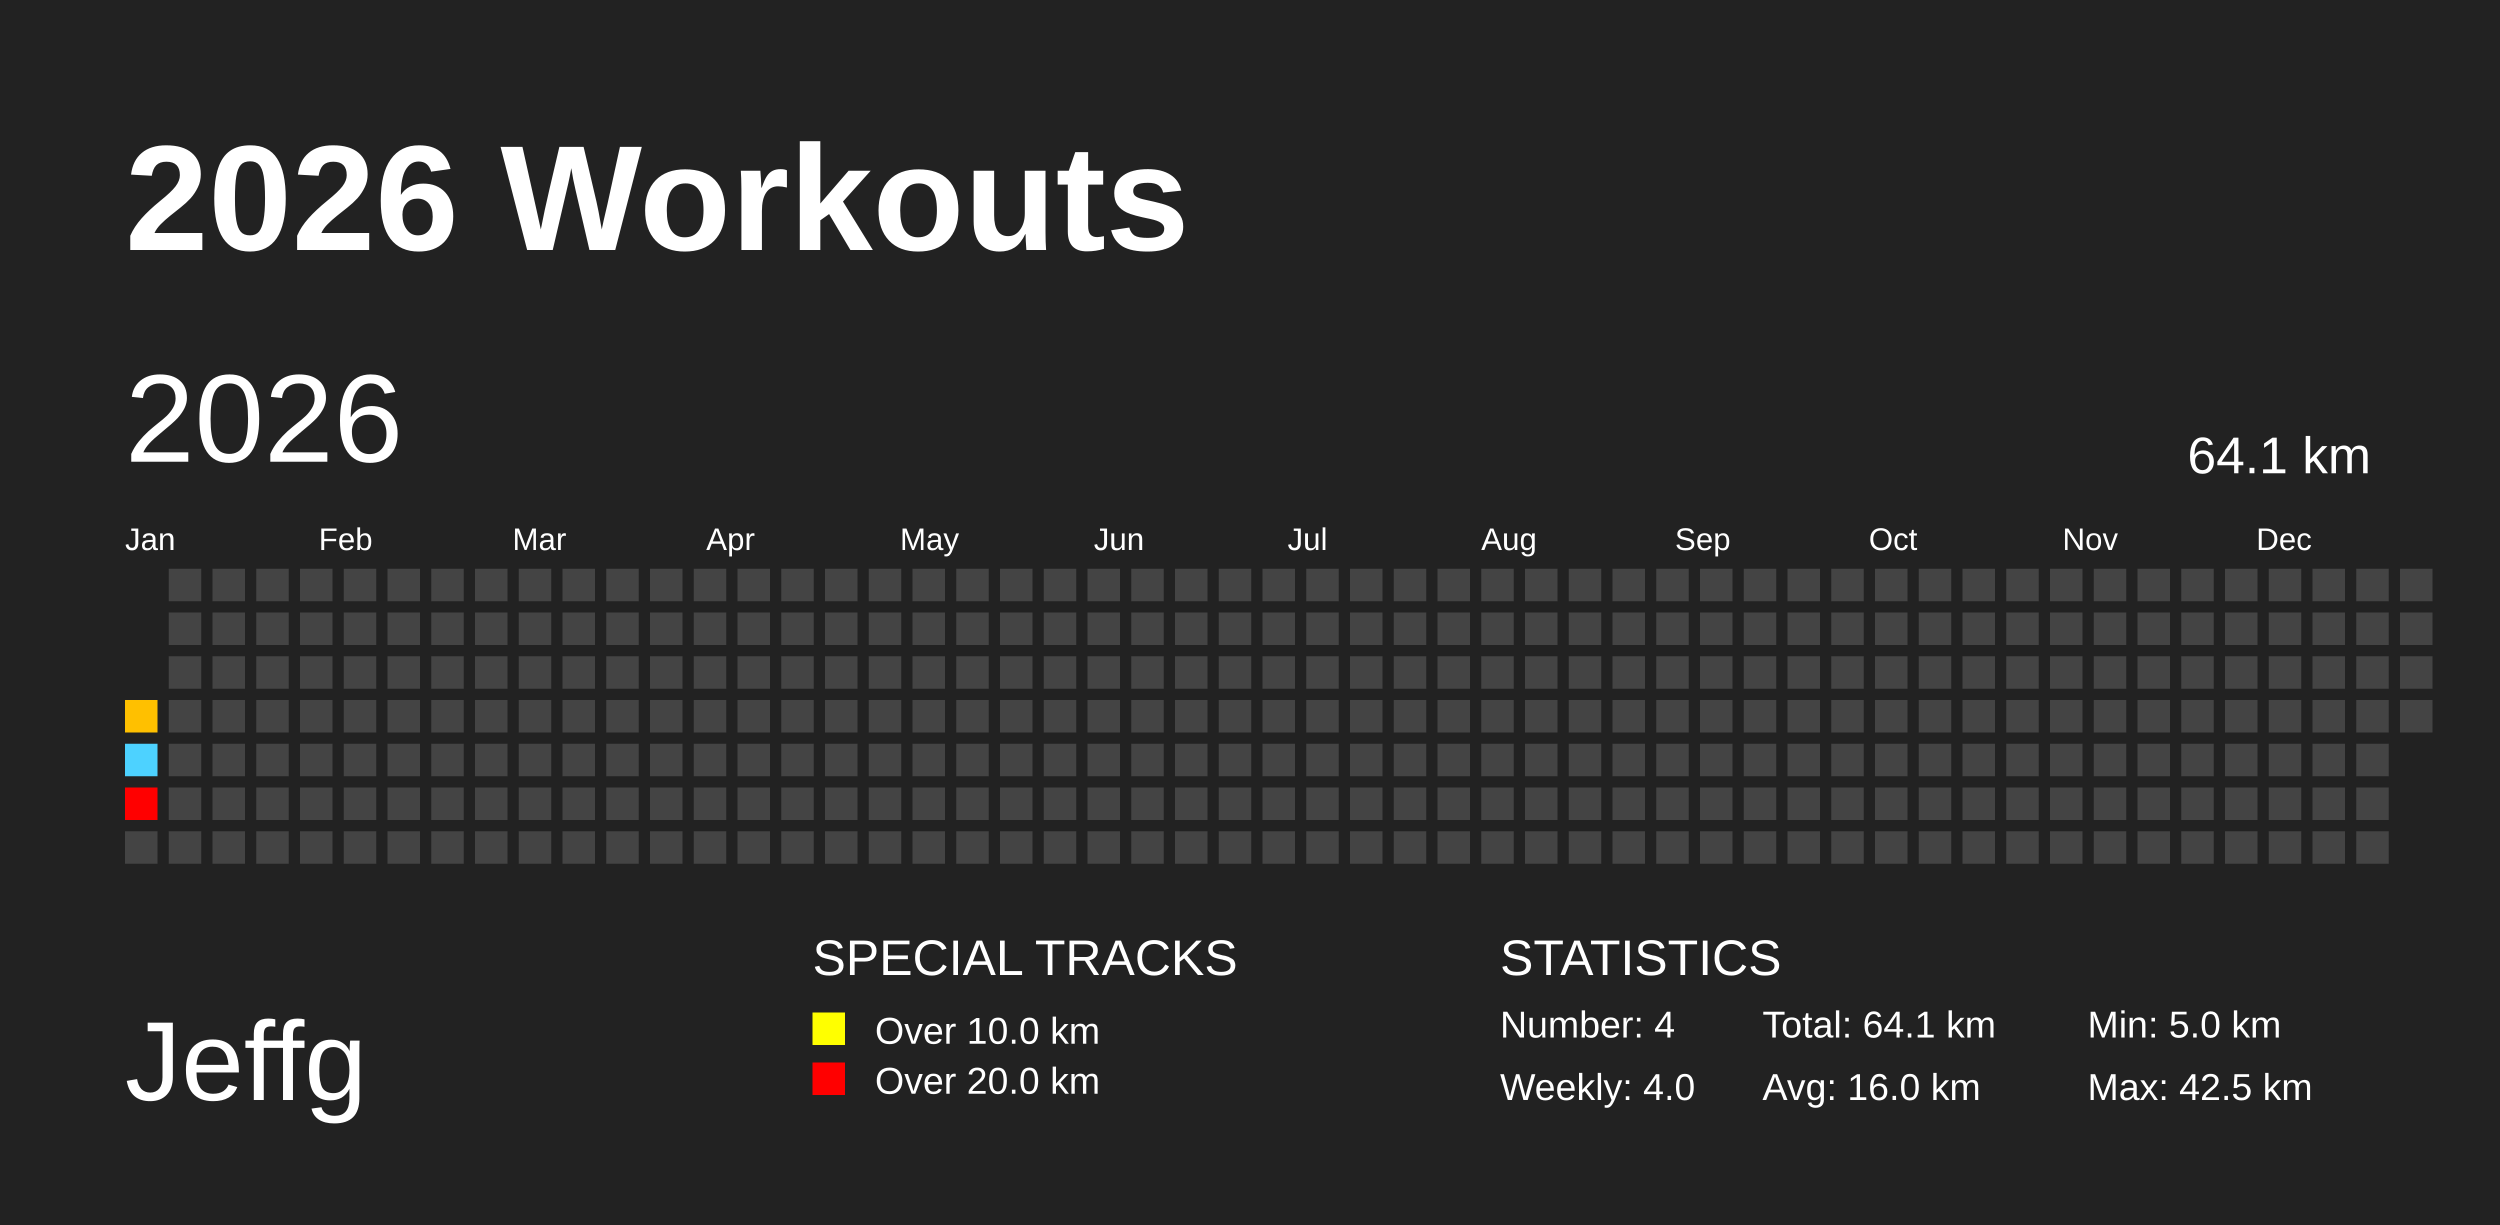
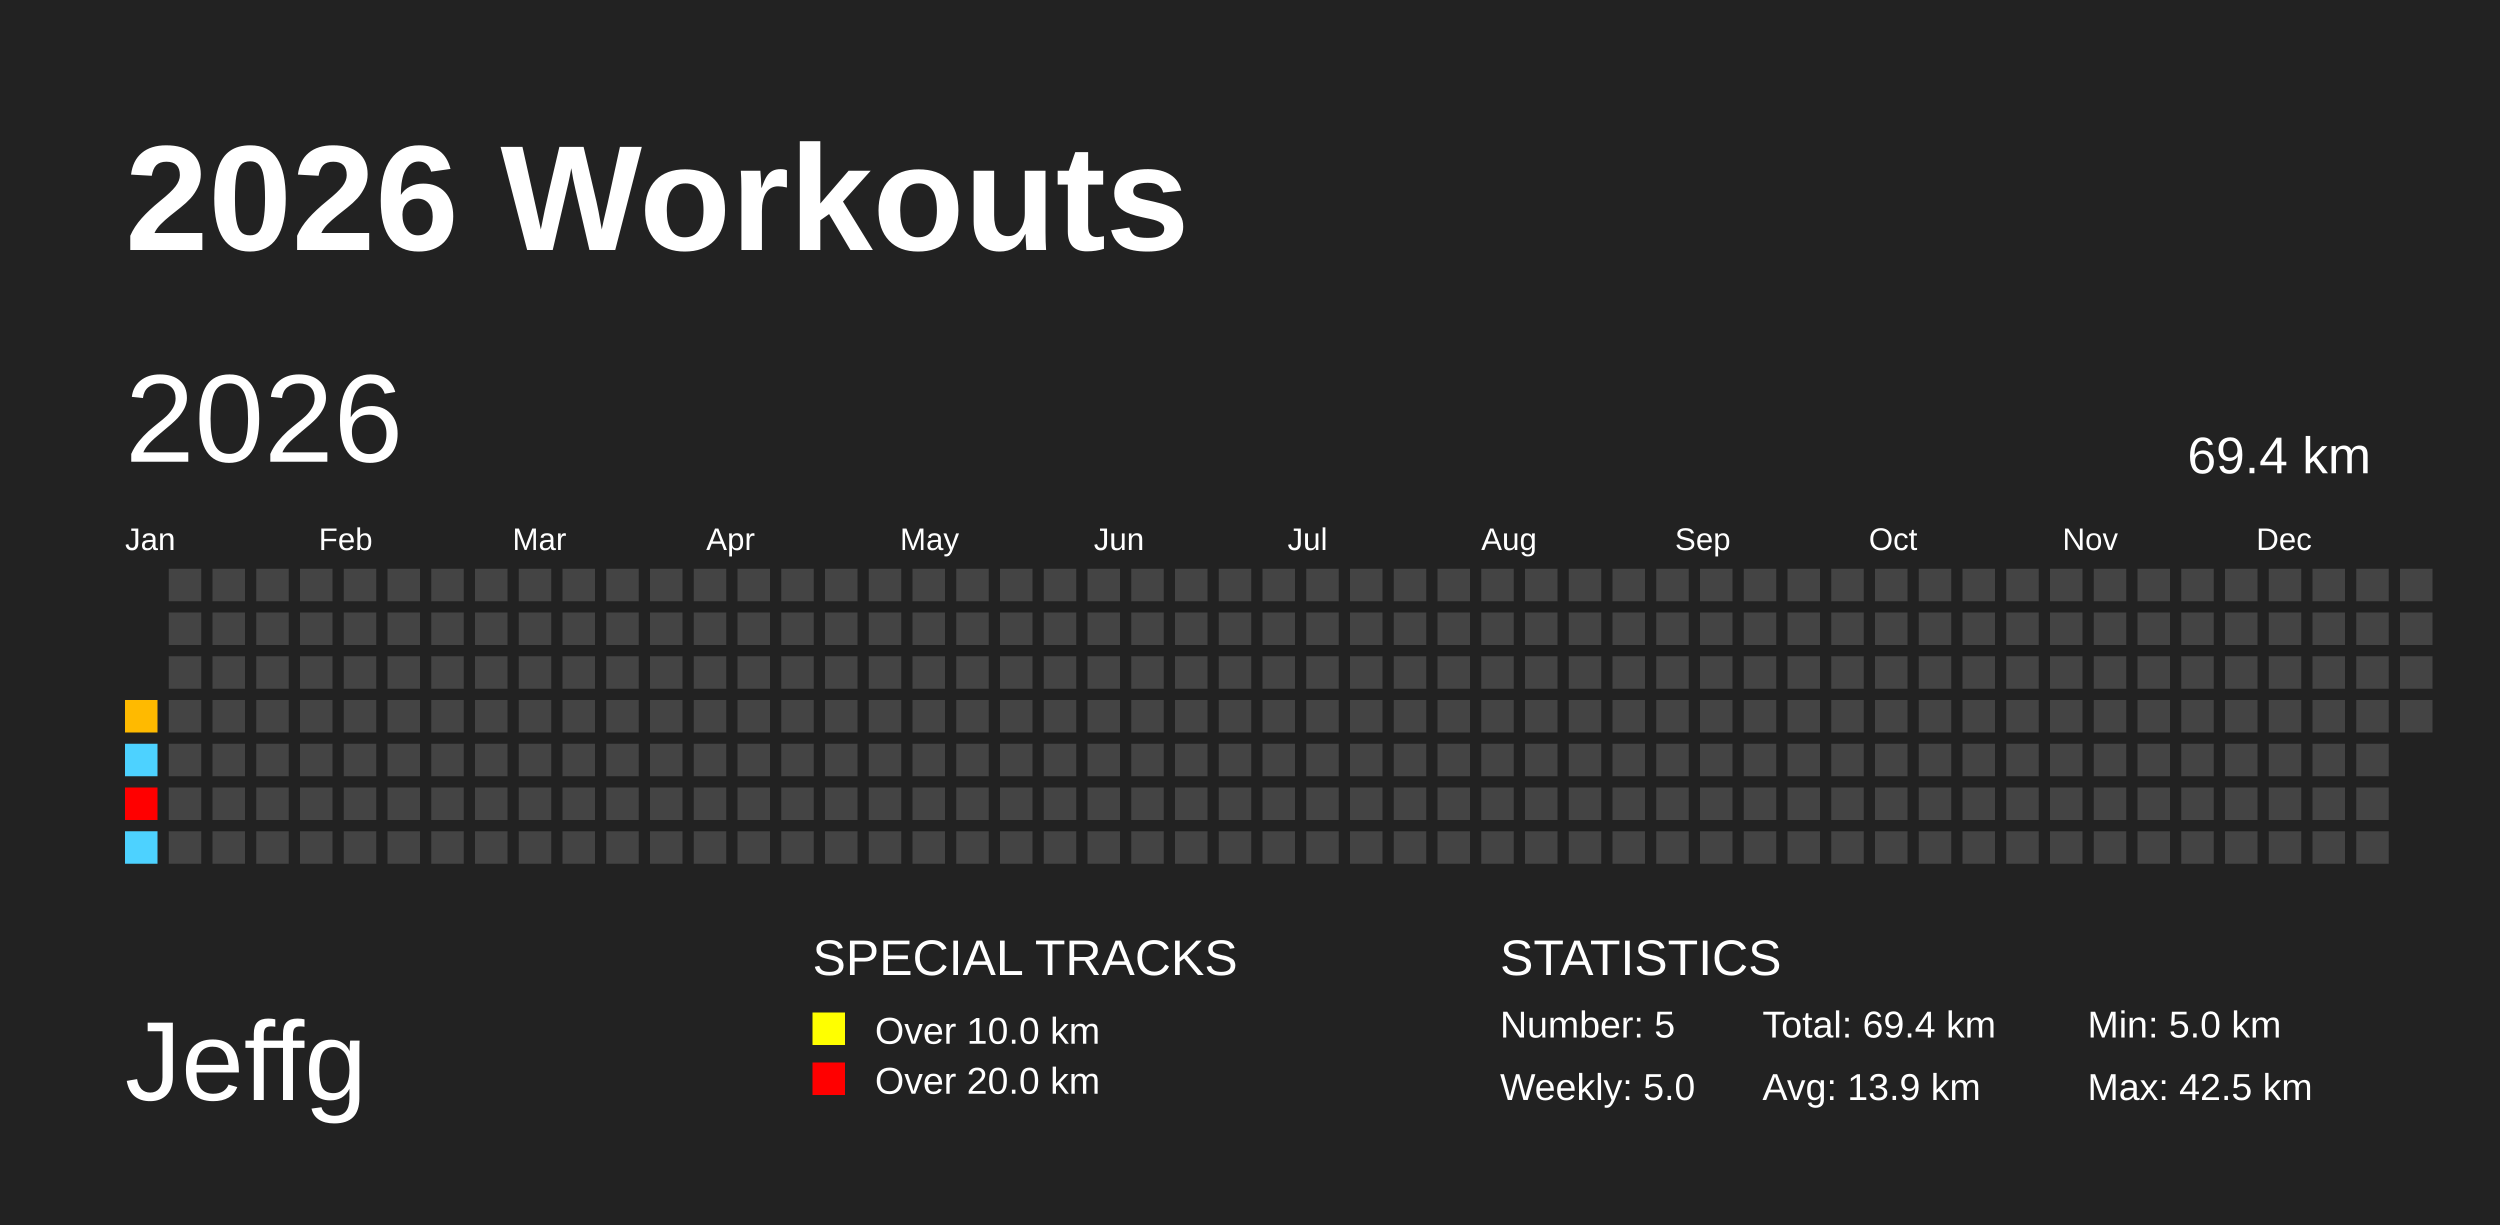
<svg xmlns="http://www.w3.org/2000/svg" baseProfile="full" height="98mm" version="1.1" viewBox="0,0,200,98" width="200mm">
  <defs />
  <rect fill="#222222" height="98" width="200" x="0" y="0" />
  <text fill="#FFFFFF" style="font-size:12px; font-family:Arial; font-weight:bold;" x="10" y="20">2026 Workouts</text>
  <text fill="#FFFFFF" style="font-size:9px; font-family:Arial" x="10" y="88">Jeffg</text>
  <text fill="#FFFFFF" style="font-size:4px; font-family:Arial" x="65" y="78">SPECIAL TRACKS</text>
  <rect fill="yellow" height="2.6" width="2.6" x="65" y="81" />
  <text fill="#FFFFFF" style="font-size:3px; font-family:Arial" x="70" y="83.5">Over 10.0 km</text>
  <rect fill="red" height="2.6" width="2.6" x="65" y="85" />
  <text fill="#FFFFFF" style="font-size:3px; font-family:Arial" x="70" y="87.5">Over 20.0 km</text>
  <text fill="#FFFFFF" style="font-size:4px; font-family:Arial" x="120" y="78">STATISTICS</text>
-   <text fill="#FFFFFF" style="font-size:3px; font-family:Arial" x="120" y="83">Number: 4</text>
-   <text fill="#FFFFFF" style="font-size:3px; font-family:Arial" x="120" y="88">Weekly: 4.0</text>
-   <text fill="#FFFFFF" style="font-size:3px; font-family:Arial" x="141" y="83">Total: 64.1 km</text>
-   <text fill="#FFFFFF" style="font-size:3px; font-family:Arial" x="141" y="88">Avg: 16.0 km</text>
+   <text fill="#FFFFFF" style="font-size:3px; font-family:Arial" x="120" y="83">Number: 5</text>
+   <text fill="#FFFFFF" style="font-size:3px; font-family:Arial" x="120" y="88">Weekly: 5.0</text>
+   <text fill="#FFFFFF" style="font-size:3px; font-family:Arial" x="141" y="83">Total: 69.4 km</text>
+   <text fill="#FFFFFF" style="font-size:3px; font-family:Arial" x="141" y="88">Avg: 13.9 km</text>
  <text fill="#FFFFFF" style="font-size:3px; font-family:Arial" x="167" y="83">Min: 5.0 km</text>
  <text fill="#FFFFFF" style="font-size:3px; font-family:Arial" x="167" y="88">Max: 42.5 km</text>
  <text dominant-baseline="hanging" fill="#FFFFFF" style="font-size:10.0px; font-family:Arial;" x="10" y="30">2026</text>
-   <text dominant-baseline="hanging" fill="#FFFFFF" style="font-size:4.125px; font-family:Arial;" x="175" y="35">64.1 km</text>
+   <text dominant-baseline="hanging" fill="#FFFFFF" style="font-size:4.125px; font-family:Arial;" x="175" y="35">69.4 km</text>
  <text fill="#FFFFFF" style="font-size:2.5px; font-family:Arial" x="10.0" y="44">Jan</text>
  <text fill="#FFFFFF" style="font-size:2.5px; font-family:Arial" x="25.5" y="44">Feb</text>
  <text fill="#FFFFFF" style="font-size:2.5px; font-family:Arial" x="41.0" y="44">Mar</text>
  <text fill="#FFFFFF" style="font-size:2.5px; font-family:Arial" x="56.5" y="44">Apr</text>
  <text fill="#FFFFFF" style="font-size:2.5px; font-family:Arial" x="72.0" y="44">May</text>
  <text fill="#FFFFFF" style="font-size:2.5px; font-family:Arial" x="87.5" y="44">Jun</text>
  <text fill="#FFFFFF" style="font-size:2.5px; font-family:Arial" x="103.0" y="44">Jul</text>
  <text fill="#FFFFFF" style="font-size:2.5px; font-family:Arial" x="118.5" y="44">Aug</text>
  <text fill="#FFFFFF" style="font-size:2.5px; font-family:Arial" x="134.0" y="44">Sep</text>
  <text fill="#FFFFFF" style="font-size:2.5px; font-family:Arial" x="149.5" y="44">Oct</text>
  <text fill="#FFFFFF" style="font-size:2.5px; font-family:Arial" x="165.0" y="44">Nov</text>
  <text fill="#FFFFFF" style="font-size:2.5px; font-family:Arial" x="180.5" y="44">Dec</text>
-   <rect fill="#ffc000" height="2.6" width="2.6" x="10.0" y="56.0" />
+   <rect fill="#ffba00" height="2.6" width="2.6" x="10.0" y="56.0" />
  <rect fill="#4dd2ff" height="2.6" width="2.6" x="10.0" y="59.5" />
  <rect fill="red" height="2.6" width="2.6" x="10.0" y="63.0" />
-   <rect fill="#444444" height="2.6" width="2.6" x="10.0" y="66.5" />
+   <rect fill="#4dd2ff" height="2.6" width="2.6" x="10.0" y="66.5" />
  <rect fill="#444444" height="2.6" width="2.6" x="13.5" y="45.5" />
  <rect fill="#444444" height="2.6" width="2.6" x="13.5" y="49.0" />
  <rect fill="#444444" height="2.6" width="2.6" x="13.5" y="52.5" />
  <rect fill="#444444" height="2.6" width="2.6" x="13.5" y="56.0" />
  <rect fill="#444444" height="2.6" width="2.6" x="13.5" y="59.5" />
  <rect fill="#444444" height="2.6" width="2.6" x="13.5" y="63.0" />
  <rect fill="#444444" height="2.6" width="2.6" x="13.5" y="66.5" />
  <rect fill="#444444" height="2.6" width="2.6" x="17.0" y="45.5" />
  <rect fill="#444444" height="2.6" width="2.6" x="17.0" y="49.0" />
  <rect fill="#444444" height="2.6" width="2.6" x="17.0" y="52.5" />
  <rect fill="#444444" height="2.6" width="2.6" x="17.0" y="56.0" />
  <rect fill="#444444" height="2.6" width="2.6" x="17.0" y="59.5" />
  <rect fill="#444444" height="2.6" width="2.6" x="17.0" y="63.0" />
  <rect fill="#444444" height="2.6" width="2.6" x="17.0" y="66.5" />
  <rect fill="#444444" height="2.6" width="2.6" x="20.5" y="45.5" />
  <rect fill="#444444" height="2.6" width="2.6" x="20.5" y="49.0" />
  <rect fill="#444444" height="2.6" width="2.6" x="20.5" y="52.5" />
  <rect fill="#444444" height="2.6" width="2.6" x="20.5" y="56.0" />
  <rect fill="#444444" height="2.6" width="2.6" x="20.5" y="59.5" />
  <rect fill="#444444" height="2.6" width="2.6" x="20.5" y="63.0" />
  <rect fill="#444444" height="2.6" width="2.6" x="20.5" y="66.5" />
  <rect fill="#444444" height="2.6" width="2.6" x="24.0" y="45.5" />
  <rect fill="#444444" height="2.6" width="2.6" x="24.0" y="49.0" />
  <rect fill="#444444" height="2.6" width="2.6" x="24.0" y="52.5" />
  <rect fill="#444444" height="2.6" width="2.6" x="24.0" y="56.0" />
  <rect fill="#444444" height="2.6" width="2.6" x="24.0" y="59.5" />
  <rect fill="#444444" height="2.6" width="2.6" x="24.0" y="63.0" />
  <rect fill="#444444" height="2.6" width="2.6" x="24.0" y="66.5" />
  <rect fill="#444444" height="2.6" width="2.6" x="27.5" y="45.5" />
  <rect fill="#444444" height="2.6" width="2.6" x="27.5" y="49.0" />
  <rect fill="#444444" height="2.6" width="2.6" x="27.5" y="52.5" />
  <rect fill="#444444" height="2.6" width="2.6" x="27.5" y="56.0" />
  <rect fill="#444444" height="2.6" width="2.6" x="27.5" y="59.5" />
  <rect fill="#444444" height="2.6" width="2.6" x="27.5" y="63.0" />
  <rect fill="#444444" height="2.6" width="2.6" x="27.5" y="66.5" />
  <rect fill="#444444" height="2.6" width="2.6" x="31.0" y="45.5" />
  <rect fill="#444444" height="2.6" width="2.6" x="31.0" y="49.0" />
  <rect fill="#444444" height="2.6" width="2.6" x="31.0" y="52.5" />
  <rect fill="#444444" height="2.6" width="2.6" x="31.0" y="56.0" />
  <rect fill="#444444" height="2.6" width="2.6" x="31.0" y="59.5" />
  <rect fill="#444444" height="2.6" width="2.6" x="31.0" y="63.0" />
  <rect fill="#444444" height="2.6" width="2.6" x="31.0" y="66.5" />
  <rect fill="#444444" height="2.6" width="2.6" x="34.5" y="45.5" />
  <rect fill="#444444" height="2.6" width="2.6" x="34.5" y="49.0" />
  <rect fill="#444444" height="2.6" width="2.6" x="34.5" y="52.5" />
  <rect fill="#444444" height="2.6" width="2.6" x="34.5" y="56.0" />
  <rect fill="#444444" height="2.6" width="2.6" x="34.5" y="59.5" />
  <rect fill="#444444" height="2.6" width="2.6" x="34.5" y="63.0" />
  <rect fill="#444444" height="2.6" width="2.6" x="34.5" y="66.5" />
  <rect fill="#444444" height="2.6" width="2.6" x="38.0" y="45.5" />
  <rect fill="#444444" height="2.6" width="2.6" x="38.0" y="49.0" />
  <rect fill="#444444" height="2.6" width="2.6" x="38.0" y="52.5" />
  <rect fill="#444444" height="2.6" width="2.6" x="38.0" y="56.0" />
  <rect fill="#444444" height="2.6" width="2.6" x="38.0" y="59.5" />
  <rect fill="#444444" height="2.6" width="2.6" x="38.0" y="63.0" />
  <rect fill="#444444" height="2.6" width="2.6" x="38.0" y="66.5" />
  <rect fill="#444444" height="2.6" width="2.6" x="41.5" y="45.5" />
  <rect fill="#444444" height="2.6" width="2.6" x="41.5" y="49.0" />
  <rect fill="#444444" height="2.6" width="2.6" x="41.5" y="52.5" />
  <rect fill="#444444" height="2.6" width="2.6" x="41.5" y="56.0" />
  <rect fill="#444444" height="2.6" width="2.6" x="41.5" y="59.5" />
  <rect fill="#444444" height="2.6" width="2.6" x="41.5" y="63.0" />
  <rect fill="#444444" height="2.6" width="2.6" x="41.5" y="66.5" />
  <rect fill="#444444" height="2.6" width="2.6" x="45.0" y="45.5" />
  <rect fill="#444444" height="2.6" width="2.6" x="45.0" y="49.0" />
  <rect fill="#444444" height="2.6" width="2.6" x="45.0" y="52.5" />
  <rect fill="#444444" height="2.6" width="2.6" x="45.0" y="56.0" />
  <rect fill="#444444" height="2.6" width="2.6" x="45.0" y="59.5" />
  <rect fill="#444444" height="2.6" width="2.6" x="45.0" y="63.0" />
  <rect fill="#444444" height="2.6" width="2.6" x="45.0" y="66.5" />
  <rect fill="#444444" height="2.6" width="2.6" x="48.5" y="45.5" />
  <rect fill="#444444" height="2.6" width="2.6" x="48.5" y="49.0" />
  <rect fill="#444444" height="2.6" width="2.6" x="48.5" y="52.5" />
  <rect fill="#444444" height="2.6" width="2.6" x="48.5" y="56.0" />
  <rect fill="#444444" height="2.6" width="2.6" x="48.5" y="59.5" />
  <rect fill="#444444" height="2.6" width="2.6" x="48.5" y="63.0" />
  <rect fill="#444444" height="2.6" width="2.6" x="48.5" y="66.5" />
  <rect fill="#444444" height="2.6" width="2.6" x="52.0" y="45.5" />
  <rect fill="#444444" height="2.6" width="2.6" x="52.0" y="49.0" />
  <rect fill="#444444" height="2.6" width="2.6" x="52.0" y="52.5" />
  <rect fill="#444444" height="2.6" width="2.6" x="52.0" y="56.0" />
  <rect fill="#444444" height="2.6" width="2.6" x="52.0" y="59.5" />
  <rect fill="#444444" height="2.6" width="2.6" x="52.0" y="63.0" />
  <rect fill="#444444" height="2.6" width="2.6" x="52.0" y="66.5" />
  <rect fill="#444444" height="2.6" width="2.6" x="55.5" y="45.5" />
  <rect fill="#444444" height="2.6" width="2.6" x="55.5" y="49.0" />
  <rect fill="#444444" height="2.6" width="2.6" x="55.5" y="52.5" />
  <rect fill="#444444" height="2.6" width="2.6" x="55.5" y="56.0" />
  <rect fill="#444444" height="2.6" width="2.6" x="55.5" y="59.5" />
  <rect fill="#444444" height="2.6" width="2.6" x="55.5" y="63.0" />
  <rect fill="#444444" height="2.6" width="2.6" x="55.5" y="66.5" />
  <rect fill="#444444" height="2.6" width="2.6" x="59.0" y="45.5" />
  <rect fill="#444444" height="2.6" width="2.6" x="59.0" y="49.0" />
  <rect fill="#444444" height="2.6" width="2.6" x="59.0" y="52.5" />
  <rect fill="#444444" height="2.6" width="2.6" x="59.0" y="56.0" />
  <rect fill="#444444" height="2.6" width="2.6" x="59.0" y="59.5" />
  <rect fill="#444444" height="2.6" width="2.6" x="59.0" y="63.0" />
  <rect fill="#444444" height="2.6" width="2.6" x="59.0" y="66.5" />
  <rect fill="#444444" height="2.6" width="2.6" x="62.5" y="45.5" />
  <rect fill="#444444" height="2.6" width="2.6" x="62.5" y="49.0" />
  <rect fill="#444444" height="2.6" width="2.6" x="62.5" y="52.5" />
  <rect fill="#444444" height="2.6" width="2.6" x="62.5" y="56.0" />
  <rect fill="#444444" height="2.6" width="2.6" x="62.5" y="59.5" />
  <rect fill="#444444" height="2.6" width="2.6" x="62.5" y="63.0" />
  <rect fill="#444444" height="2.6" width="2.6" x="62.5" y="66.5" />
  <rect fill="#444444" height="2.6" width="2.6" x="66.0" y="45.5" />
  <rect fill="#444444" height="2.6" width="2.6" x="66.0" y="49.0" />
  <rect fill="#444444" height="2.6" width="2.6" x="66.0" y="52.5" />
  <rect fill="#444444" height="2.6" width="2.6" x="66.0" y="56.0" />
  <rect fill="#444444" height="2.6" width="2.6" x="66.0" y="59.5" />
  <rect fill="#444444" height="2.6" width="2.6" x="66.0" y="63.0" />
  <rect fill="#444444" height="2.6" width="2.6" x="66.0" y="66.5" />
  <rect fill="#444444" height="2.6" width="2.6" x="69.5" y="45.5" />
  <rect fill="#444444" height="2.6" width="2.6" x="69.5" y="49.0" />
  <rect fill="#444444" height="2.6" width="2.6" x="69.5" y="52.5" />
  <rect fill="#444444" height="2.6" width="2.6" x="69.5" y="56.0" />
  <rect fill="#444444" height="2.6" width="2.6" x="69.5" y="59.5" />
  <rect fill="#444444" height="2.6" width="2.6" x="69.5" y="63.0" />
  <rect fill="#444444" height="2.6" width="2.6" x="69.5" y="66.5" />
  <rect fill="#444444" height="2.6" width="2.6" x="73.0" y="45.5" />
  <rect fill="#444444" height="2.6" width="2.6" x="73.0" y="49.0" />
  <rect fill="#444444" height="2.6" width="2.6" x="73.0" y="52.5" />
  <rect fill="#444444" height="2.6" width="2.6" x="73.0" y="56.0" />
  <rect fill="#444444" height="2.6" width="2.6" x="73.0" y="59.5" />
  <rect fill="#444444" height="2.6" width="2.6" x="73.0" y="63.0" />
  <rect fill="#444444" height="2.6" width="2.6" x="73.0" y="66.5" />
  <rect fill="#444444" height="2.6" width="2.6" x="76.5" y="45.5" />
  <rect fill="#444444" height="2.6" width="2.6" x="76.5" y="49.0" />
  <rect fill="#444444" height="2.6" width="2.6" x="76.5" y="52.5" />
  <rect fill="#444444" height="2.6" width="2.6" x="76.5" y="56.0" />
  <rect fill="#444444" height="2.6" width="2.6" x="76.5" y="59.5" />
  <rect fill="#444444" height="2.6" width="2.6" x="76.5" y="63.0" />
  <rect fill="#444444" height="2.6" width="2.6" x="76.5" y="66.5" />
  <rect fill="#444444" height="2.6" width="2.6" x="80.0" y="45.5" />
  <rect fill="#444444" height="2.6" width="2.6" x="80.0" y="49.0" />
  <rect fill="#444444" height="2.6" width="2.6" x="80.0" y="52.5" />
  <rect fill="#444444" height="2.6" width="2.6" x="80.0" y="56.0" />
  <rect fill="#444444" height="2.6" width="2.6" x="80.0" y="59.5" />
  <rect fill="#444444" height="2.6" width="2.6" x="80.0" y="63.0" />
  <rect fill="#444444" height="2.6" width="2.6" x="80.0" y="66.5" />
  <rect fill="#444444" height="2.6" width="2.6" x="83.5" y="45.5" />
  <rect fill="#444444" height="2.6" width="2.6" x="83.5" y="49.0" />
  <rect fill="#444444" height="2.6" width="2.6" x="83.5" y="52.5" />
  <rect fill="#444444" height="2.6" width="2.6" x="83.5" y="56.0" />
  <rect fill="#444444" height="2.6" width="2.6" x="83.5" y="59.5" />
  <rect fill="#444444" height="2.6" width="2.6" x="83.5" y="63.0" />
  <rect fill="#444444" height="2.6" width="2.6" x="83.5" y="66.5" />
  <rect fill="#444444" height="2.6" width="2.6" x="87.0" y="45.5" />
  <rect fill="#444444" height="2.6" width="2.6" x="87.0" y="49.0" />
  <rect fill="#444444" height="2.6" width="2.6" x="87.0" y="52.5" />
  <rect fill="#444444" height="2.6" width="2.6" x="87.0" y="56.0" />
  <rect fill="#444444" height="2.6" width="2.6" x="87.0" y="59.5" />
  <rect fill="#444444" height="2.6" width="2.6" x="87.0" y="63.0" />
  <rect fill="#444444" height="2.6" width="2.6" x="87.0" y="66.5" />
  <rect fill="#444444" height="2.6" width="2.6" x="90.5" y="45.5" />
  <rect fill="#444444" height="2.6" width="2.6" x="90.5" y="49.0" />
  <rect fill="#444444" height="2.6" width="2.6" x="90.5" y="52.5" />
  <rect fill="#444444" height="2.6" width="2.6" x="90.5" y="56.0" />
  <rect fill="#444444" height="2.6" width="2.6" x="90.5" y="59.5" />
  <rect fill="#444444" height="2.6" width="2.6" x="90.5" y="63.0" />
  <rect fill="#444444" height="2.6" width="2.6" x="90.5" y="66.5" />
  <rect fill="#444444" height="2.6" width="2.6" x="94.0" y="45.5" />
  <rect fill="#444444" height="2.6" width="2.6" x="94.0" y="49.0" />
  <rect fill="#444444" height="2.6" width="2.6" x="94.0" y="52.5" />
  <rect fill="#444444" height="2.6" width="2.6" x="94.0" y="56.0" />
  <rect fill="#444444" height="2.6" width="2.6" x="94.0" y="59.5" />
  <rect fill="#444444" height="2.6" width="2.6" x="94.0" y="63.0" />
  <rect fill="#444444" height="2.6" width="2.6" x="94.0" y="66.5" />
  <rect fill="#444444" height="2.6" width="2.6" x="97.5" y="45.5" />
  <rect fill="#444444" height="2.6" width="2.6" x="97.5" y="49.0" />
  <rect fill="#444444" height="2.6" width="2.6" x="97.5" y="52.5" />
  <rect fill="#444444" height="2.6" width="2.6" x="97.5" y="56.0" />
  <rect fill="#444444" height="2.6" width="2.6" x="97.5" y="59.5" />
  <rect fill="#444444" height="2.6" width="2.6" x="97.5" y="63.0" />
  <rect fill="#444444" height="2.6" width="2.6" x="97.5" y="66.5" />
  <rect fill="#444444" height="2.6" width="2.6" x="101.0" y="45.5" />
  <rect fill="#444444" height="2.6" width="2.6" x="101.0" y="49.0" />
  <rect fill="#444444" height="2.6" width="2.6" x="101.0" y="52.5" />
  <rect fill="#444444" height="2.6" width="2.6" x="101.0" y="56.0" />
  <rect fill="#444444" height="2.6" width="2.6" x="101.0" y="59.5" />
  <rect fill="#444444" height="2.6" width="2.6" x="101.0" y="63.0" />
  <rect fill="#444444" height="2.6" width="2.6" x="101.0" y="66.5" />
  <rect fill="#444444" height="2.6" width="2.6" x="104.5" y="45.5" />
  <rect fill="#444444" height="2.6" width="2.6" x="104.5" y="49.0" />
  <rect fill="#444444" height="2.6" width="2.6" x="104.5" y="52.5" />
  <rect fill="#444444" height="2.6" width="2.6" x="104.5" y="56.0" />
  <rect fill="#444444" height="2.6" width="2.6" x="104.5" y="59.5" />
  <rect fill="#444444" height="2.6" width="2.6" x="104.5" y="63.0" />
  <rect fill="#444444" height="2.6" width="2.6" x="104.5" y="66.5" />
  <rect fill="#444444" height="2.6" width="2.6" x="108.0" y="45.5" />
  <rect fill="#444444" height="2.6" width="2.6" x="108.0" y="49.0" />
  <rect fill="#444444" height="2.6" width="2.6" x="108.0" y="52.5" />
  <rect fill="#444444" height="2.6" width="2.6" x="108.0" y="56.0" />
  <rect fill="#444444" height="2.6" width="2.6" x="108.0" y="59.5" />
  <rect fill="#444444" height="2.6" width="2.6" x="108.0" y="63.0" />
  <rect fill="#444444" height="2.6" width="2.6" x="108.0" y="66.5" />
  <rect fill="#444444" height="2.6" width="2.6" x="111.5" y="45.5" />
  <rect fill="#444444" height="2.6" width="2.6" x="111.5" y="49.0" />
  <rect fill="#444444" height="2.6" width="2.6" x="111.5" y="52.5" />
  <rect fill="#444444" height="2.6" width="2.6" x="111.5" y="56.0" />
  <rect fill="#444444" height="2.6" width="2.6" x="111.5" y="59.5" />
  <rect fill="#444444" height="2.6" width="2.6" x="111.5" y="63.0" />
  <rect fill="#444444" height="2.6" width="2.6" x="111.5" y="66.5" />
  <rect fill="#444444" height="2.6" width="2.6" x="115.0" y="45.5" />
  <rect fill="#444444" height="2.6" width="2.6" x="115.0" y="49.0" />
  <rect fill="#444444" height="2.6" width="2.6" x="115.0" y="52.5" />
  <rect fill="#444444" height="2.6" width="2.6" x="115.0" y="56.0" />
  <rect fill="#444444" height="2.6" width="2.6" x="115.0" y="59.5" />
  <rect fill="#444444" height="2.6" width="2.6" x="115.0" y="63.0" />
  <rect fill="#444444" height="2.6" width="2.6" x="115.0" y="66.5" />
  <rect fill="#444444" height="2.6" width="2.6" x="118.5" y="45.5" />
  <rect fill="#444444" height="2.6" width="2.6" x="118.5" y="49.0" />
  <rect fill="#444444" height="2.6" width="2.6" x="118.5" y="52.5" />
  <rect fill="#444444" height="2.6" width="2.6" x="118.5" y="56.0" />
  <rect fill="#444444" height="2.6" width="2.6" x="118.5" y="59.5" />
  <rect fill="#444444" height="2.6" width="2.6" x="118.5" y="63.0" />
  <rect fill="#444444" height="2.6" width="2.6" x="118.5" y="66.5" />
  <rect fill="#444444" height="2.6" width="2.6" x="122.0" y="45.5" />
  <rect fill="#444444" height="2.6" width="2.6" x="122.0" y="49.0" />
  <rect fill="#444444" height="2.6" width="2.6" x="122.0" y="52.5" />
  <rect fill="#444444" height="2.6" width="2.6" x="122.0" y="56.0" />
  <rect fill="#444444" height="2.6" width="2.6" x="122.0" y="59.5" />
  <rect fill="#444444" height="2.6" width="2.6" x="122.0" y="63.0" />
  <rect fill="#444444" height="2.6" width="2.6" x="122.0" y="66.5" />
  <rect fill="#444444" height="2.6" width="2.6" x="125.5" y="45.5" />
  <rect fill="#444444" height="2.6" width="2.6" x="125.5" y="49.0" />
  <rect fill="#444444" height="2.6" width="2.6" x="125.5" y="52.5" />
  <rect fill="#444444" height="2.6" width="2.6" x="125.5" y="56.0" />
  <rect fill="#444444" height="2.6" width="2.6" x="125.5" y="59.5" />
  <rect fill="#444444" height="2.6" width="2.6" x="125.5" y="63.0" />
  <rect fill="#444444" height="2.6" width="2.6" x="125.5" y="66.5" />
  <rect fill="#444444" height="2.6" width="2.6" x="129.0" y="45.5" />
  <rect fill="#444444" height="2.6" width="2.6" x="129.0" y="49.0" />
  <rect fill="#444444" height="2.6" width="2.6" x="129.0" y="52.5" />
  <rect fill="#444444" height="2.6" width="2.6" x="129.0" y="56.0" />
  <rect fill="#444444" height="2.6" width="2.6" x="129.0" y="59.5" />
  <rect fill="#444444" height="2.6" width="2.6" x="129.0" y="63.0" />
  <rect fill="#444444" height="2.6" width="2.6" x="129.0" y="66.5" />
  <rect fill="#444444" height="2.6" width="2.6" x="132.5" y="45.5" />
  <rect fill="#444444" height="2.6" width="2.6" x="132.5" y="49.0" />
  <rect fill="#444444" height="2.6" width="2.6" x="132.5" y="52.5" />
  <rect fill="#444444" height="2.6" width="2.6" x="132.5" y="56.0" />
  <rect fill="#444444" height="2.6" width="2.6" x="132.5" y="59.5" />
  <rect fill="#444444" height="2.6" width="2.6" x="132.5" y="63.0" />
  <rect fill="#444444" height="2.6" width="2.6" x="132.5" y="66.5" />
  <rect fill="#444444" height="2.6" width="2.6" x="136.0" y="45.5" />
  <rect fill="#444444" height="2.6" width="2.6" x="136.0" y="49.0" />
  <rect fill="#444444" height="2.6" width="2.6" x="136.0" y="52.5" />
  <rect fill="#444444" height="2.6" width="2.6" x="136.0" y="56.0" />
  <rect fill="#444444" height="2.6" width="2.6" x="136.0" y="59.5" />
  <rect fill="#444444" height="2.6" width="2.6" x="136.0" y="63.0" />
  <rect fill="#444444" height="2.6" width="2.6" x="136.0" y="66.5" />
  <rect fill="#444444" height="2.6" width="2.6" x="139.5" y="45.5" />
  <rect fill="#444444" height="2.6" width="2.6" x="139.5" y="49.0" />
  <rect fill="#444444" height="2.6" width="2.6" x="139.5" y="52.5" />
  <rect fill="#444444" height="2.6" width="2.6" x="139.5" y="56.0" />
  <rect fill="#444444" height="2.6" width="2.6" x="139.5" y="59.5" />
  <rect fill="#444444" height="2.6" width="2.6" x="139.5" y="63.0" />
  <rect fill="#444444" height="2.6" width="2.6" x="139.5" y="66.5" />
  <rect fill="#444444" height="2.6" width="2.6" x="143.0" y="45.5" />
  <rect fill="#444444" height="2.6" width="2.6" x="143.0" y="49.0" />
  <rect fill="#444444" height="2.6" width="2.6" x="143.0" y="52.5" />
  <rect fill="#444444" height="2.6" width="2.6" x="143.0" y="56.0" />
  <rect fill="#444444" height="2.6" width="2.6" x="143.0" y="59.5" />
  <rect fill="#444444" height="2.6" width="2.6" x="143.0" y="63.0" />
  <rect fill="#444444" height="2.6" width="2.6" x="143.0" y="66.5" />
  <rect fill="#444444" height="2.6" width="2.6" x="146.5" y="45.5" />
  <rect fill="#444444" height="2.6" width="2.6" x="146.5" y="49.0" />
  <rect fill="#444444" height="2.6" width="2.6" x="146.5" y="52.5" />
  <rect fill="#444444" height="2.6" width="2.6" x="146.5" y="56.0" />
  <rect fill="#444444" height="2.6" width="2.6" x="146.5" y="59.5" />
  <rect fill="#444444" height="2.6" width="2.6" x="146.5" y="63.0" />
  <rect fill="#444444" height="2.6" width="2.6" x="146.5" y="66.5" />
  <rect fill="#444444" height="2.6" width="2.6" x="150.0" y="45.5" />
  <rect fill="#444444" height="2.6" width="2.6" x="150.0" y="49.0" />
  <rect fill="#444444" height="2.6" width="2.6" x="150.0" y="52.5" />
  <rect fill="#444444" height="2.6" width="2.6" x="150.0" y="56.0" />
  <rect fill="#444444" height="2.6" width="2.6" x="150.0" y="59.5" />
  <rect fill="#444444" height="2.6" width="2.6" x="150.0" y="63.0" />
  <rect fill="#444444" height="2.6" width="2.6" x="150.0" y="66.5" />
  <rect fill="#444444" height="2.6" width="2.6" x="153.5" y="45.5" />
  <rect fill="#444444" height="2.6" width="2.6" x="153.5" y="49.0" />
  <rect fill="#444444" height="2.6" width="2.6" x="153.5" y="52.5" />
  <rect fill="#444444" height="2.6" width="2.6" x="153.5" y="56.0" />
  <rect fill="#444444" height="2.6" width="2.6" x="153.5" y="59.5" />
  <rect fill="#444444" height="2.6" width="2.6" x="153.5" y="63.0" />
  <rect fill="#444444" height="2.6" width="2.6" x="153.5" y="66.5" />
  <rect fill="#444444" height="2.6" width="2.6" x="157.0" y="45.5" />
  <rect fill="#444444" height="2.6" width="2.6" x="157.0" y="49.0" />
  <rect fill="#444444" height="2.6" width="2.6" x="157.0" y="52.5" />
  <rect fill="#444444" height="2.6" width="2.6" x="157.0" y="56.0" />
  <rect fill="#444444" height="2.6" width="2.6" x="157.0" y="59.5" />
  <rect fill="#444444" height="2.6" width="2.6" x="157.0" y="63.0" />
  <rect fill="#444444" height="2.6" width="2.6" x="157.0" y="66.5" />
  <rect fill="#444444" height="2.6" width="2.6" x="160.5" y="45.5" />
  <rect fill="#444444" height="2.6" width="2.6" x="160.5" y="49.0" />
  <rect fill="#444444" height="2.6" width="2.6" x="160.5" y="52.5" />
  <rect fill="#444444" height="2.6" width="2.6" x="160.5" y="56.0" />
  <rect fill="#444444" height="2.6" width="2.6" x="160.5" y="59.5" />
  <rect fill="#444444" height="2.6" width="2.6" x="160.5" y="63.0" />
  <rect fill="#444444" height="2.6" width="2.6" x="160.5" y="66.5" />
  <rect fill="#444444" height="2.6" width="2.6" x="164.0" y="45.5" />
  <rect fill="#444444" height="2.6" width="2.6" x="164.0" y="49.0" />
  <rect fill="#444444" height="2.6" width="2.6" x="164.0" y="52.5" />
  <rect fill="#444444" height="2.6" width="2.6" x="164.0" y="56.0" />
  <rect fill="#444444" height="2.6" width="2.6" x="164.0" y="59.5" />
  <rect fill="#444444" height="2.6" width="2.6" x="164.0" y="63.0" />
  <rect fill="#444444" height="2.6" width="2.6" x="164.0" y="66.5" />
  <rect fill="#444444" height="2.6" width="2.6" x="167.5" y="45.5" />
  <rect fill="#444444" height="2.6" width="2.6" x="167.5" y="49.0" />
  <rect fill="#444444" height="2.6" width="2.6" x="167.5" y="52.5" />
  <rect fill="#444444" height="2.6" width="2.6" x="167.5" y="56.0" />
  <rect fill="#444444" height="2.6" width="2.6" x="167.5" y="59.5" />
  <rect fill="#444444" height="2.6" width="2.6" x="167.5" y="63.0" />
  <rect fill="#444444" height="2.6" width="2.6" x="167.5" y="66.5" />
  <rect fill="#444444" height="2.6" width="2.6" x="171.0" y="45.5" />
  <rect fill="#444444" height="2.6" width="2.6" x="171.0" y="49.0" />
  <rect fill="#444444" height="2.6" width="2.6" x="171.0" y="52.5" />
  <rect fill="#444444" height="2.6" width="2.6" x="171.0" y="56.0" />
  <rect fill="#444444" height="2.6" width="2.6" x="171.0" y="59.5" />
  <rect fill="#444444" height="2.6" width="2.6" x="171.0" y="63.0" />
  <rect fill="#444444" height="2.6" width="2.6" x="171.0" y="66.5" />
  <rect fill="#444444" height="2.6" width="2.6" x="174.5" y="45.5" />
  <rect fill="#444444" height="2.6" width="2.6" x="174.5" y="49.0" />
  <rect fill="#444444" height="2.6" width="2.6" x="174.5" y="52.5" />
  <rect fill="#444444" height="2.6" width="2.6" x="174.5" y="56.0" />
  <rect fill="#444444" height="2.6" width="2.6" x="174.5" y="59.5" />
  <rect fill="#444444" height="2.6" width="2.6" x="174.5" y="63.0" />
  <rect fill="#444444" height="2.6" width="2.6" x="174.5" y="66.5" />
  <rect fill="#444444" height="2.6" width="2.6" x="178.0" y="45.5" />
  <rect fill="#444444" height="2.6" width="2.6" x="178.0" y="49.0" />
  <rect fill="#444444" height="2.6" width="2.6" x="178.0" y="52.5" />
  <rect fill="#444444" height="2.6" width="2.6" x="178.0" y="56.0" />
  <rect fill="#444444" height="2.6" width="2.6" x="178.0" y="59.5" />
  <rect fill="#444444" height="2.6" width="2.6" x="178.0" y="63.0" />
  <rect fill="#444444" height="2.6" width="2.6" x="178.0" y="66.5" />
  <rect fill="#444444" height="2.6" width="2.6" x="181.5" y="45.5" />
  <rect fill="#444444" height="2.6" width="2.6" x="181.5" y="49.0" />
  <rect fill="#444444" height="2.6" width="2.6" x="181.5" y="52.5" />
  <rect fill="#444444" height="2.6" width="2.6" x="181.5" y="56.0" />
  <rect fill="#444444" height="2.6" width="2.6" x="181.5" y="59.5" />
  <rect fill="#444444" height="2.6" width="2.6" x="181.5" y="63.0" />
  <rect fill="#444444" height="2.6" width="2.6" x="181.5" y="66.5" />
  <rect fill="#444444" height="2.6" width="2.6" x="185.0" y="45.5" />
  <rect fill="#444444" height="2.6" width="2.6" x="185.0" y="49.0" />
  <rect fill="#444444" height="2.6" width="2.6" x="185.0" y="52.5" />
  <rect fill="#444444" height="2.6" width="2.6" x="185.0" y="56.0" />
  <rect fill="#444444" height="2.6" width="2.6" x="185.0" y="59.5" />
  <rect fill="#444444" height="2.6" width="2.6" x="185.0" y="63.0" />
  <rect fill="#444444" height="2.6" width="2.6" x="185.0" y="66.5" />
  <rect fill="#444444" height="2.6" width="2.6" x="188.5" y="45.5" />
  <rect fill="#444444" height="2.6" width="2.6" x="188.5" y="49.0" />
  <rect fill="#444444" height="2.6" width="2.6" x="188.5" y="52.5" />
  <rect fill="#444444" height="2.6" width="2.6" x="188.5" y="56.0" />
  <rect fill="#444444" height="2.6" width="2.6" x="188.5" y="59.5" />
  <rect fill="#444444" height="2.6" width="2.6" x="188.5" y="63.0" />
  <rect fill="#444444" height="2.6" width="2.6" x="188.5" y="66.5" />
  <rect fill="#444444" height="2.6" width="2.6" x="192.0" y="45.5" />
  <rect fill="#444444" height="2.6" width="2.6" x="192.0" y="49.0" />
  <rect fill="#444444" height="2.6" width="2.6" x="192.0" y="52.5" />
  <rect fill="#444444" height="2.6" width="2.6" x="192.0" y="56.0" />
</svg>
